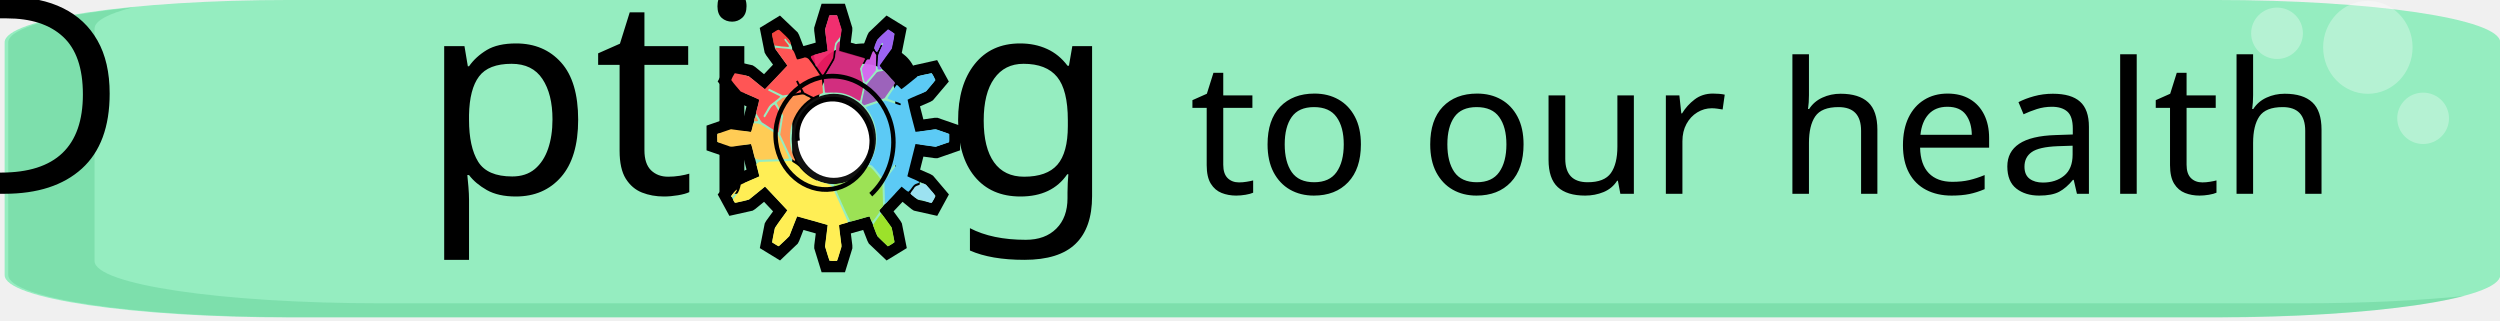
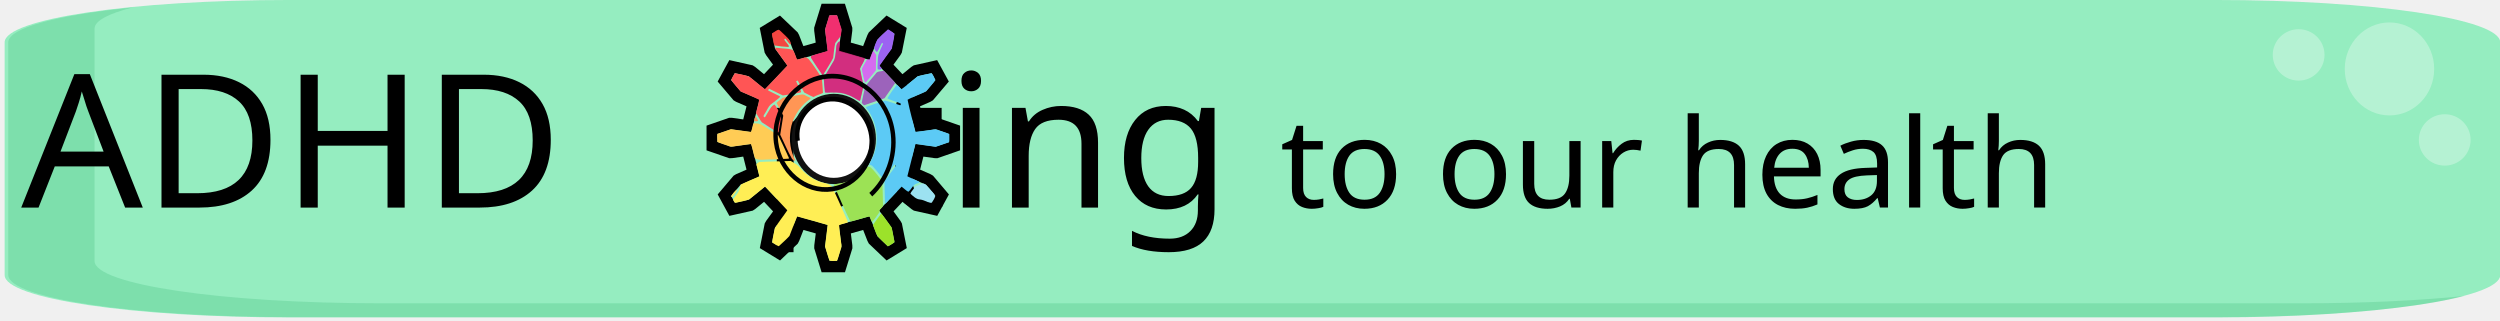
<svg xmlns="http://www.w3.org/2000/svg" width="468" height="60" viewBox="0 0 468 60" id="svg4410" version="1.1">
  <defs id="defs4412">
    </defs>
  <g id="layer1" transform="translate(0,-992.3622)">
    <g id="g5139" transform="matrix(14.59901,0,0,1.856963,-11.8004,-901.3379)">
      <path style="opacity:1;fill:#84edb7;fill-opacity:0.836;stroke:none;stroke-width:0;stroke-linejoin:round;stroke-miterlimit:4;stroke-dasharray:none;stroke-opacity:1;image-rendering:auto" d="m 4.525,1019.782 24.686,0 c 2.026,0 3.657,1.903 3.657,4.267 l 0,23.467 c 0,2.364 -1.631,4.267 -3.657,4.267 l -24.686,0 c -2.026,0 -3.657,-1.903 -3.657,-4.267 l 0,-23.467 c 0,-2.364 1.631,-4.267 3.657,-4.267 z" id="rect5913" />
      <path id="rect5918" d="m 2.504,1020.54 c -0.961,0.766 -1.59,2.054 -1.59,3.52 l 0,23.435 c 0,2.361 1.63,4.261 3.655,4.261 l 24.672,0 c 1.361,0 2.543,-0.86 3.172,-2.14 -0.587,0.468 -1.297,0.741 -2.065,0.741 l -24.672,0 c -2.025,0 -3.655,-1.9 -3.655,-4.261 l 0,-23.435 c 0,-0.773 0.176,-1.497 0.483,-2.121 z" style="opacity:0.261;fill:#18a55d;fill-opacity:0.751;fill-rule:nonzero;stroke:none;stroke-width:0.999;stroke-linejoin:round;stroke-miterlimit:4;stroke-dasharray:none;stroke-opacity:1;image-rendering:auto" />
    </g>
-     <text xml:space="preserve" style="font-style:normal;font-variant:normal;font-weight:normal;font-stretch:normal;font-size:52.172px;line-height:125%;font-family:'Buxton Sketch';-inkscape-font-specification:'Buxton Sketch, Normal';text-align:center;letter-spacing:0px;word-spacing:0px;writing-mode:lr-tb;text-anchor:middle;fill:#000000;fill-opacity:1;stroke:none;stroke-width:1px;stroke-linecap:butt;stroke-linejoin:miter;stroke-opacity:1" x="235.15" y="1041.057" id="text5014" transform="scale(1.012071,0.9880728)">
-       <tspan id="tspan5016" x="235.15" y="1041.057" style="font-style:normal;font-variant:normal;font-weight:normal;font-stretch:normal;font-size:52.172px;line-height:125%;font-family:'Buxton Sketch';-inkscape-font-specification:'Buxton Sketch, Normal';text-align:center;writing-mode:lr-tb;text-anchor:middle">ADHD    pting <tspan style="font-style:normal;font-variant:normal;font-weight:normal;font-stretch:normal;font-size:34.781px;line-height:125%;font-family:'Buxton Sketch';-inkscape-font-specification:'Buxton Sketch, Normal';text-align:center;writing-mode:lr-tb;text-anchor:middle" id="tspan5022">to our health</tspan>
+     <text xml:space="preserve" style="font-style:normal;font-variant:normal;font-weight:normal;font-stretch:normal;font-size:8.107px;line-height:0%;font-family:'Buxton Sketch';-inkscape-font-specification:'Buxton Sketch, Normal';text-align:center;letter-spacing:0px;word-spacing:0px;writing-mode:lr-tb;text-anchor:middle;fill:#000000;fill-opacity:1;stroke:none;stroke-width:0.676px;stroke-linecap:butt;stroke-linejoin:miter;stroke-opacity:1" x="229.401" y="1043.668" id="text5014" transform="scale(1.012071,0.9880728)">
+       <tspan id="tspan5016" x="229.401" y="1043.668" style="font-style:normal;font-variant:normal;font-weight:normal;font-stretch:normal;font-size:35.247px;line-height:125%;font-family:'Buxton Sketch';-inkscape-font-specification:'Buxton Sketch, Normal';text-align:center;writing-mode:lr-tb;text-anchor:middle;stroke-width:0.676px">ADHD    pting <tspan style="font-style:normal;font-variant:normal;font-weight:normal;font-stretch:normal;font-size:23.498px;line-height:125%;font-family:'Buxton Sketch';-inkscape-font-specification:'Buxton Sketch, Normal';text-align:center;writing-mode:lr-tb;text-anchor:middle;stroke-width:0.676px" id="tspan5022">to our health</tspan>
      </tspan>
    </text>
    <g id="g5027" transform="matrix(0.8266648,0,0,0.8757672,24.80969,122.5563)">
      <g id="g4295" transform="matrix(9.336707,0,0,9.336707,118.2897,986.0587)">
        <g id="g4273">
          <g id="g4224">
            <path style="fill:#d663bb;fill-opacity:1;stroke:none;stroke-width:0.017;stroke-linecap:butt;stroke-linejoin:round" d="m 16.916,6.473 c -0.146,0.099 -0.284,0.255 -0.267,0.445 -0.058,0.374 -0.063,0.764 -0.168,1.128 -0.322,0.533 -0.67,1.053 -0.989,1.586 0.036,0.417 0.065,0.834 0.107,1.25 0.106,0.066 0.257,-0.032 0.38,-0.015 0.706,-0.05 1.43,0.051 2.069,0.358 0.258,0.104 0.479,0.278 0.721,0.406 0.097,-0.143 0.09,-0.353 0.15,-0.518 0.056,-0.285 0.159,-0.568 0.185,-0.854 C 18.991,9.779 18.88,9.299 18.77,8.82 18.93,8.529 19.123,8.248 19.264,7.951 18.485,7.711 17.674,7.535 16.894,7.292 c -0.022,-0.267 0.092,-0.535 0.063,-0.8 -0.008,-0.014 -0.024,-0.022 -0.04,-0.02 z" id="path9872" transform="scale(0.2645833,0.2645833)" />
            <path style="fill:#da63f2;fill-opacity:0.734;stroke:none;stroke-width:0.017;stroke-linecap:butt;stroke-linejoin:round" d="m 20.002,7.313 c -0.111,0.097 -0.113,0.289 -0.193,0.414 -0.06,0.093 -0.072,0.256 -0.163,0.313 -0.108,-0.06 -0.222,-0.009 -0.264,0.105 -0.139,0.238 -0.289,0.474 -0.411,0.719 0.103,0.386 0.151,0.796 0.296,1.166 0.135,-0.04 0.21,-0.215 0.32,-0.304 0.22,-0.25 0.452,-0.495 0.66,-0.753 0.009,-0.443 0.035,-0.889 0.034,-1.331 -0.097,-0.091 -0.148,-0.283 -0.277,-0.33 z" id="path9874" transform="scale(0.2645833,0.2645833)" />
            <path style="fill:#9cb0ff;fill-opacity:1;stroke:none;stroke-width:0.017;stroke-linecap:butt;stroke-linejoin:round" d="m 21.36,5.464 c -0.332,0.279 -0.671,0.564 -0.97,0.873 -0.088,0.237 -0.235,0.464 -0.284,0.711 0.061,0.12 0.129,0.255 0.24,0.334 0.12,-0.071 0.145,-0.258 0.224,-0.373 0.074,-0.145 0.14,-0.309 0.227,-0.441 0.064,0.037 0.211,0.061 0.113,0.158 C 20.727,7.153 20.428,7.559 20.452,8.045 c -0.004,0.281 -0.037,0.569 -0.02,0.847 0.101,-0.006 0.282,0.028 0.339,-0.078 -0.031,-0.1 -0.163,-0.148 -0.194,-0.243 0.359,-0.506 0.758,-0.993 1.13,-1.493 0.079,-0.414 0.196,-0.827 0.248,-1.244 -0.168,-0.153 -0.369,-0.282 -0.577,-0.374 z" id="path9876" transform="scale(0.2645833,0.2645833)" />
            <g id="g4320">
              <g id="g4373">
                <path d="m 2.087,-0.279 0.379,-0.051 0.039,-5.9e-4 0.437,0.143 0,0.374 L 2.505,0.33 2.466,0.329 2.087,0.279 1.947,0.802 2.3,0.948 2.334,0.967 2.641,1.309 2.454,1.633 2.004,1.538 1.971,1.518 1.668,1.285 1.285,1.668 1.518,1.971 1.538,2.004 1.633,2.454 1.309,2.641 0.967,2.334 0.948,2.3 0.802,1.947 0.279,2.087 0.329,2.466 l 5.9e-4,0.039 -0.143,0.437 -0.374,0 L -0.33,2.505 -0.329,2.466 -0.279,2.087 -0.802,1.947 -0.948,2.3 -0.967,2.334 -1.309,2.641 -1.633,2.454 -1.538,2.004 -1.518,1.971 -1.285,1.668 -1.668,1.285 -1.971,1.518 -2.004,1.538 -2.454,1.633 -2.641,1.309 -2.334,0.967 -2.3,0.948 -1.947,0.802 -2.087,0.279 -2.466,0.329 l -0.039,5.9e-4 -0.437,-0.143 0,-0.374 0.437,-0.143 0.039,5.9e-4 0.379,0.051 0.14,-0.524 -0.354,-0.146 -0.034,-0.019 -0.307,-0.342 0.187,-0.324 0.45,0.095 0.033,0.02 0.303,0.234 0.383,-0.383 -0.234,-0.303 -0.02,-0.033 -0.095,-0.45 0.324,-0.187 0.342,0.307 0.019,0.034 0.146,0.354 0.524,-0.14 -0.051,-0.379 -5.9e-4,-0.039 0.143,-0.437 0.374,0 0.143,0.437 -5.9e-4,0.039 -0.051,0.379 0.524,0.14 0.146,-0.354 0.019,-0.034 0.342,-0.307 0.324,0.187 -0.095,0.45 -0.02,0.033 -0.234,0.303 0.383,0.383 0.303,-0.234 0.033,-0.02 0.45,-0.095 0.187,0.324 -0.307,0.342 -0.034,0.019 -0.354,0.146 z" style="fill:none;stroke:#000000;stroke-width:0.265" id="path7611" transform="translate(4.32732,3.923535)" />
              </g>
              <ellipse transform="translate(1.227769,0.5345391)" ry="0.962" rx="0.95" cy="3.411" cx="3.112" id="path7671" style="fill:#ffffff;fill-opacity:1;stroke:#111111;stroke-width:0.143;stroke-linecap:butt;stroke-linejoin:round" />
              <path transform="scale(0.2645833,0.2645833)" id="path9838" d="m 11.013,16.857 c -0.485,0.017 -0.973,0.021 -1.457,0.046 -0.099,0.084 -0.329,0.157 -0.224,0.327 0.078,0.307 0.166,0.611 0.242,0.919 -0.566,0.242 -1.151,0.456 -1.705,0.714 -0.064,0.317 -0.166,0.632 -0.392,0.874 -0.097,0.148 -0.242,0.278 -0.31,0.437 0.059,0.127 0.155,0.319 0.329,0.241 0.389,-0.077 0.782,-0.15 1.158,-0.276 0.488,-0.36 0.962,-0.737 1.443,-1.106 0.681,0.684 1.37,1.36 2.041,2.053 -0.376,0.528 -0.809,1.017 -1.15,1.567 -0.078,0.403 -0.197,0.814 -0.238,1.215 0.2,0.104 0.396,0.258 0.606,0.326 0.328,-0.292 0.679,-0.573 0.979,-0.889 0.242,-0.559 0.453,-1.136 0.706,-1.686 0.933,0.237 1.863,0.483 2.791,0.736 -0.068,0.622 -0.164,1.242 -0.238,1.863 0.141,0.403 0.251,0.825 0.41,1.218 0.218,0.068 0.458,0.017 0.683,0.034 0.148,-0.296 0.218,-0.649 0.336,-0.967 0.095,-0.197 0.105,-0.402 0.052,-0.612 -0.059,-0.504 -0.156,-1.018 -0.189,-1.516 0.25,-0.118 0.537,-0.144 0.798,-0.24 -0.002,-0.169 -0.146,-0.328 -0.198,-0.493 -0.415,-0.869 -0.811,-1.749 -1.247,-2.607 -0.352,-0.335 -0.876,-0.289 -1.294,-0.487 -0.671,-0.249 -1.267,-0.695 -1.726,-1.245 -0.225,-0.204 -0.505,-0.337 -0.765,-0.488 -0.48,0.014 -0.96,0.027 -1.441,0.041 z" style="fill:#ffee55;fill-opacity:1;stroke:none;stroke-width:0.017;stroke-linecap:butt;stroke-linejoin:round" />
              <path transform="scale(0.2645833,0.2645833)" id="path9840" d="m 9.068,13.551 c -0.105,0.078 -0.085,0.266 -0.141,0.382 -0.04,0.122 -0.054,0.258 -0.127,0.366 -0.61,-0.067 -1.218,-0.159 -1.827,-0.231 -0.416,0.134 -0.832,0.268 -1.248,0.402 -0.046,0.218 0.006,0.465 -0.003,0.694 0.307,0.149 0.668,0.223 0.995,0.344 0.304,0.159 0.636,0.009 0.955,-0.007 0.377,-0.042 0.764,-0.114 1.136,-0.145 0.164,0.397 0.215,0.842 0.367,1.24 0.445,0.21 0.945,0.075 1.415,0.089 0.56,-0.023 1.122,-0.025 1.681,-0.067 0.047,-0.108 -0.097,-0.227 -0.118,-0.336 -0.275,-0.562 -0.552,-1.124 -0.841,-1.678 -0.545,-0.317 -1.067,-0.676 -1.626,-0.969 -0.198,-0.066 -0.412,-0.072 -0.619,-0.084 z" style="fill:#ffcc55;fill-opacity:1;stroke:none;stroke-width:0.017;stroke-linecap:butt;stroke-linejoin:round" />
              <path transform="scale(0.2645833,0.2645833)" id="path9842" d="m 12.673,11.189 c -0.315,0.061 -0.649,0.074 -0.954,0.164 -0.183,0.154 -0.424,0.268 -0.572,0.445 0.197,0.371 0.463,0.714 0.618,1.102 -0.076,0.55 -0.195,1.094 -0.276,1.641 0.363,0.692 0.672,1.415 1.074,2.084 0.068,0.086 0.17,0.155 0.276,0.178 0.057,-0.097 -0.079,-0.215 -0.103,-0.315 -0.403,-0.841 -0.445,-1.823 -0.224,-2.72 0.272,-0.96 0.913,-1.818 1.763,-2.34 -0.045,-0.14 -0.319,-0.171 -0.451,-0.269 -0.166,-0.131 -0.357,-0.107 -0.55,-0.062 -0.201,0.031 -0.402,0.062 -0.603,0.092 z" style="fill:#ff9655;fill-opacity:1;stroke:none;stroke-width:0.017;stroke-linecap:butt;stroke-linejoin:round" />
              <path transform="scale(0.2645833,0.2645833)" id="path9844" d="m 11.073,7.015 c -0.135,0.011 0.006,0.154 0.041,0.203 0.336,0.453 0.685,0.895 1.028,1.342 -0.685,0.681 -1.36,1.372 -2.057,2.04 C 9.589,10.252 9.13,9.851 8.631,9.511 8.208,9.369 7.762,9.294 7.324,9.223 7.199,9.405 7.077,9.609 7.002,9.816 c 0.258,0.352 0.571,0.664 0.86,0.99 0.561,0.24 1.146,0.447 1.692,0.711 -0.052,0.392 -0.211,0.768 -0.279,1.155 0.181,0.261 0.328,0.557 0.53,0.798 0.491,0.296 0.976,0.603 1.474,0.887 0.109,-0.047 0.065,-0.242 0.112,-0.341 0.059,-0.376 0.158,-0.754 0.173,-1.133 -0.178,-0.325 -0.358,-0.659 -0.585,-0.949 -0.333,0.114 -0.479,0.487 -0.668,0.756 -0.08,0.112 -0.144,0.262 -0.237,0.352 -0.229,-0.061 -0.047,-0.234 0.028,-0.363 0.174,-0.238 0.28,-0.539 0.498,-0.736 0.291,-0.223 0.608,-0.419 0.877,-0.666 -0.044,-0.126 -0.241,-0.131 -0.342,-0.205 -0.252,-0.116 -0.502,-0.236 -0.753,-0.354 0.024,-0.082 0.075,-0.212 0.174,-0.116 0.395,0.174 0.782,0.373 1.177,0.546 0.548,-0.092 1.108,-0.142 1.647,-0.267 0.067,-0.125 -0.095,-0.259 -0.128,-0.375 -0.098,-0.192 -0.231,-0.391 -0.307,-0.579 0.066,-0.031 0.161,-0.127 0.188,-0.005 0.191,0.318 0.36,0.652 0.552,0.969 0.286,0.128 0.565,0.287 0.855,0.395 0.27,-0.16 0.594,-0.221 0.866,-0.355 -0.022,-0.434 -0.06,-0.873 -0.103,-1.306 C 14.897,9.086 14.544,8.504 14.096,8 13.961,7.892 13.789,7.802 13.621,7.895 13.427,7.932 13.205,8.03 13.026,8.026 12.889,7.757 12.838,7.429 12.626,7.206 12.255,7.074 11.844,7.107 11.457,7.05 11.33,7.043 11.201,7.018 11.073,7.015 Z" style="fill:#ff5555;fill-opacity:1;stroke:none;stroke-width:0.017;stroke-linecap:butt;stroke-linejoin:round" />
              <path transform="scale(0.2645833,0.2645833)" id="path9850" d="m 11.307,5.471 c -0.21,0.047 -0.373,0.212 -0.567,0.301 -0.046,0.171 0.065,0.37 0.081,0.551 0.057,0.16 0.038,0.376 0.156,0.501 0.417,0.071 0.844,0.106 1.265,0.128 0.123,-0.083 -0.066,-0.213 -0.11,-0.29 -0.081,-0.12 -0.222,-0.223 -0.269,-0.359 0.051,-0.083 0.114,-0.103 0.162,0.001 0.129,0.137 0.227,0.313 0.379,0.423 0.136,-0.029 0.014,-0.203 -0.011,-0.286 C 12.167,6.1 11.819,5.858 11.526,5.575 11.463,5.525 11.392,5.468 11.307,5.471 Z" style="fill:#ff3232;fill-opacity:0.889;stroke:none;stroke-width:0.017;stroke-linecap:butt;stroke-linejoin:round" />
              <path transform="scale(0.2645833,0.2645833)" id="path9856" d="m 9.208,12.977 c -0.064,0.104 -0.092,0.241 -0.114,0.36 0.087,0.08 0.249,0.046 0.354,0.018 0.013,-0.13 -0.131,-0.245 -0.19,-0.358 -0.011,-0.015 -0.029,-0.03 -0.05,-0.02 z" style="fill:#ff8d55;fill-opacity:1;stroke:none;stroke-width:0.017;stroke-linecap:butt;stroke-linejoin:round" />
              <path transform="scale(0.2645833,0.2645833)" id="path9860" d="m 7.484,19.301 c -0.192,0.156 -0.367,0.356 -0.492,0.57 0.009,0.112 0.134,0.068 0.161,-0.013 0.122,-0.176 0.301,-0.338 0.371,-0.538 -0.006,-0.016 -0.025,-0.023 -0.04,-0.018 z" style="fill:#ffe255;fill-opacity:1;stroke:none;stroke-width:0.017;stroke-linecap:butt;stroke-linejoin:round" />
              <path transform="scale(0.2645833,0.2645833)" id="path9862" d="m 19.503,17.305 c -0.414,0.451 -0.879,0.871 -1.447,1.114 -0.471,0.245 -1,0.346 -1.525,0.403 -0.091,-0.004 -0.165,0.066 -0.092,0.149 0.474,1.036 0.954,2.071 1.481,3.08 0.279,-0.021 0.563,-0.14 0.842,-0.2 0.299,-0.072 0.605,-0.176 0.902,-0.225 0.112,0.133 0.109,0.359 0.251,0.459 0.244,-0.237 0.446,-0.528 0.648,-0.805 0.095,-0.082 -0.028,-0.199 0.081,-0.268 0.123,-0.148 0.341,-0.258 0.268,-0.482 -0.024,-0.655 -0.03,-1.314 -0.064,-1.967 -0.354,-0.394 -0.659,-0.84 -1.064,-1.184 -0.082,-0.049 -0.189,-0.081 -0.28,-0.076 z" style="fill:#9ce255;fill-opacity:1;stroke:none;stroke-width:0.017;stroke-linecap:butt;stroke-linejoin:round" />
              <path transform="scale(0.2645833,0.2645833)" id="path9864" d="m 20.734,21.38 c -0.245,0.332 -0.529,0.647 -0.749,0.989 0.155,0.311 0.236,0.662 0.425,0.954 0.289,0.318 0.627,0.586 0.94,0.879 0.193,-0.072 0.392,-0.194 0.564,-0.321 0.114,-0.12 -0.032,-0.304 -0.023,-0.444 -0.071,-0.293 -0.104,-0.604 -0.202,-0.885 -0.31,-0.393 -0.6,-0.813 -0.932,-1.183 z" style="fill:#9ce22a;fill-opacity:1;stroke:none;stroke-width:0.017;stroke-linecap:butt;stroke-linejoin:round" />
              <path transform="scale(0.2645833,0.2645833)" id="path9866" d="m 25.349,9.231 c -0.424,0.071 -0.851,0.147 -1.264,0.264 -0.495,0.364 -0.969,0.767 -1.477,1.107 -0.164,-0.099 -0.267,-0.306 -0.442,-0.371 -0.303,0.366 -0.595,0.749 -0.853,1.147 0.097,0.123 0.299,0.13 0.436,0.198 0.261,0.105 0.559,0.143 0.799,0.287 -0.008,0.062 -0.025,0.181 -0.116,0.118 -0.448,-0.12 -0.885,-0.298 -1.338,-0.393 -0.58,0.172 -1.159,0.353 -1.73,0.555 -0.046,0.106 0.128,0.189 0.166,0.279 0.546,0.733 0.849,1.656 0.794,2.571 -4.5e-5,0.732 -0.27,1.44 -0.645,2.058 -0.029,0.163 0.208,0.104 0.272,0.212 0.347,0.34 0.637,0.742 0.973,1.086 0.252,-0.204 0.433,-0.497 0.648,-0.742 0.13,-0.162 0.259,-0.324 0.389,-0.486 0.058,0.048 0.185,0.11 0.076,0.183 -0.321,0.433 -0.675,0.843 -0.995,1.274 0.026,0.649 0.026,1.304 0.051,1.948 0.189,-0.103 0.335,-0.324 0.508,-0.471 0.339,-0.339 0.678,-0.677 1.016,-1.016 0.207,0.139 0.392,0.338 0.612,0.444 0.299,-0.197 0.41,-0.639 0.794,-0.713 0.06,-0.04 0.263,-0.049 0.207,-0.149 -0.346,-0.189 -0.746,-0.307 -1.087,-0.479 0.241,-0.932 0.489,-1.863 0.745,-2.791 0.617,0.071 1.232,0.166 1.849,0.241 0.407,-0.13 0.814,-0.261 1.221,-0.391 0.05,-0.223 0.006,-0.476 0.021,-0.71 -0.293,-0.146 -0.643,-0.214 -0.958,-0.33 -0.193,-0.095 -0.396,-0.098 -0.602,-0.049 -0.509,0.064 -1.018,0.143 -1.528,0.184 -0.255,-0.922 -0.53,-1.841 -0.727,-2.778 0.286,-0.157 0.633,-0.269 0.943,-0.406 0.255,-0.117 0.537,-0.195 0.776,-0.336 0.269,-0.32 0.583,-0.613 0.822,-0.953 -0.079,-0.208 -0.181,-0.427 -0.333,-0.59 -0.008,-0.002 -0.017,-0.001 -0.025,-6.166e-4 z" style="fill:#5ccaf5;fill-opacity:1;stroke:none;stroke-width:0.017;stroke-linecap:butt;stroke-linejoin:round" />
              <path transform="scale(0.2645833,0.2645833)" id="path9868" d="m 24.244,18.883 c -0.18,0.071 -0.397,0.098 -0.489,0.292 -0.102,0.159 -0.272,0.298 -0.333,0.473 0.256,0.214 0.518,0.478 0.872,0.501 0.251,0.024 0.477,0.128 0.708,0.218 0.123,0.014 0.272,0.113 0.384,0.057 0.115,-0.181 0.265,-0.363 0.314,-0.574 -0.114,-0.253 -0.358,-0.427 -0.528,-0.643 -0.179,-0.166 -0.347,-0.43 -0.608,-0.439 -0.106,0.038 -0.213,0.076 -0.319,0.114 z" style="fill:#9ce2f1;fill-opacity:1;stroke:none;stroke-width:0.017;stroke-linecap:butt;stroke-linejoin:round" />
              <path transform="scale(0.2645833,0.2645833)" id="path9870" d="m 20.683,9.058 c -0.198,0.01 -0.372,0.069 -0.475,0.25 -0.305,0.361 -0.654,0.697 -0.931,1.073 -0.102,0.471 -0.241,0.942 -0.316,1.413 0.095,0.082 0.188,0.272 0.338,0.163 0.585,-0.188 1.175,-0.371 1.755,-0.572 0.323,-0.436 0.647,-0.872 0.97,-1.308 C 21.904,9.871 21.673,9.715 21.51,9.527 21.329,9.357 21.166,9.157 20.973,9.007 c -0.096,0.017 -0.193,0.034 -0.289,0.052 z" style="fill:#9c63bb;fill-opacity:1;stroke:none;stroke-width:0.017;stroke-linecap:butt;stroke-linejoin:round" />
              <path transform="scale(0.2645833,0.2645833)" id="path9878" d="m 16.348,4.205 c -0.18,0.006 -0.427,-0.049 -0.421,0.21 -0.104,0.361 -0.255,0.717 -0.33,1.081 0.078,0.599 0.173,1.198 0.229,1.798 -0.486,0.161 -1.003,0.242 -1.48,0.435 -0.144,0.11 0.061,0.272 0.107,0.381 0.29,0.436 0.601,0.857 0.909,1.28 0.119,-0.004 0.154,-0.211 0.239,-0.293 0.244,-0.4 0.526,-0.786 0.742,-1.198 0.062,-0.428 0.091,-0.865 0.191,-1.285 0.163,-0.22 0.384,-0.414 0.516,-0.649 0.023,-0.259 0.126,-0.526 -0.012,-0.77 -0.123,-0.328 -0.203,-0.688 -0.352,-0.996 -0.111,-0.003 -0.226,0.005 -0.339,0.007 z" style="fill:#fa1d67;fill-opacity:0.91;stroke:none;stroke-width:0.017;stroke-linecap:butt;stroke-linejoin:round" />
              <path transform="scale(0.2645833,0.2645833)" id="path9880" d="m 21.365,5.438 c -0.34,0.292 -0.702,0.571 -0.989,0.916 -0.112,0.218 -0.236,0.45 -0.272,0.693 0.055,0.12 0.12,0.296 0.258,0.334 0.198,-0.228 0.278,-0.544 0.459,-0.785 0.094,0.016 0.109,0.099 0.052,0.17 -0.2,0.418 -0.452,0.839 -0.435,1.32 0.001,0.266 -0.05,0.553 -0.008,0.804 0.096,-0.005 0.302,0.055 0.352,-0.067 C 20.779,8.692 20.527,8.622 20.653,8.5 20.997,8.022 21.368,7.564 21.722,7.094 21.793,6.667 21.941,6.245 21.953,5.812 21.801,5.651 21.58,5.563 21.399,5.436 l -0.032,0.002 z" style="fill:#9c63f2;fill-opacity:1;stroke:none;stroke-width:0.017;stroke-linecap:butt;stroke-linejoin:round" />
              <path transform="scale(0.2645833,0.2645833)" id="path9882" d="m 16.905,6.47 c -0.203,0.108 -0.29,0.346 -0.293,0.566 -0.057,0.438 -0.046,0.914 -0.325,1.286 -0.266,0.437 -0.554,0.863 -0.814,1.302 0.038,0.418 0.052,0.838 0.114,1.253 0.236,0.06 0.512,0.009 0.764,0.027 0.44,-0.017 0.887,0.019 1.299,0.185 0.4,0.116 0.739,0.368 1.116,0.531 0.106,-0.046 0.075,-0.23 0.126,-0.325 0.075,-0.347 0.186,-0.696 0.228,-1.045 -0.103,-0.471 -0.229,-0.941 -0.313,-1.414 0.121,-0.304 0.357,-0.563 0.438,-0.881 -0.092,-0.103 -0.28,-0.084 -0.404,-0.145 -0.639,-0.181 -1.286,-0.351 -1.925,-0.527 -0.02,-0.264 0.097,-0.542 0.029,-0.8 -0.01,-0.011 -0.025,-0.016 -0.039,-0.014 z" style="fill:#d22372;fill-opacity:0.814;stroke:none;stroke-width:0.017;stroke-linecap:butt;stroke-linejoin:round" />
              <path transform="scale(0.2645833,0.2645833)" id="path9884" d="m 19.996,7.314 c -0.143,0.215 -0.208,0.484 -0.319,0.719 -0.224,-0.065 -0.323,0.108 -0.405,0.288 -0.09,0.194 -0.262,0.371 -0.3,0.575 0.102,0.375 0.148,0.776 0.295,1.134 0.136,-0.037 0.212,-0.213 0.323,-0.301 0.219,-0.248 0.45,-0.49 0.657,-0.746 0.01,-0.443 0.036,-0.888 0.037,-1.331 -0.095,-0.098 -0.144,-0.302 -0.287,-0.339 z" style="fill:#da63f2;fill-opacity:0.734;stroke:none;stroke-width:0.017;stroke-linecap:butt;stroke-linejoin:round" />
            </g>
          </g>
        </g>
      </g>
      <g id="g5024">
        <path style="fill:none;fill-rule:evenodd;stroke:#000000;stroke-width:1px;stroke-linecap:butt;stroke-linejoin:miter;stroke-opacity:1" id="path5020" d="m 9.851,1020.468 c 2.02,-3.784 6.939,-4.905 10.598,-2.876 4.334,2.403 5.6,8.091 3.197,12.306 -2.785,4.884 -9.245,6.296 -14.014,3.518 -5.435,-3.166 -6.992,-10.399 -3.839,-15.722 3.546,-5.987 11.553,-7.689 17.43,-4.16 6.538,3.926 8.386,12.707 4.481,19.138 -2.535,4.175 -7.106,6.827 -11.97,7.077" transform="matrix(0.7857063,-0.6185997,0.6185997,0.7857063,-488.3734,227.5995)" />
      </g>
    </g>
-     <g id="g5143" transform="matrix(3.378203,0,0,3.413627,351.2272,-2490.937)">
+     <g id="g5143" transform="matrix(3.378203,0,0,3.413627,355.2732,-2486.891)">
      <path id="path5960" d="m 29.722,1023.005 a 2.478,2.549 0 0 1 -2.478,2.549 2.478,2.549 0 0 1 -2.478,-2.549 2.478,2.549 0 0 1 2.478,-2.549 2.478,2.549 0 0 1 2.478,2.549 z" style="opacity:0.301;fill:#ffffff;fill-opacity:1;stroke:none;stroke-width:0;stroke-linejoin:round;stroke-miterlimit:4;stroke-dasharray:none;stroke-opacity:1;image-rendering:auto" />
      <path id="circle5962" d="m 31.74,1026.899 a 1.434,1.408 0 0 1 -1.434,1.408 1.434,1.408 0 0 1 -1.434,-1.408 1.434,1.408 0 0 1 1.434,-1.409 1.434,1.408 0 0 1 1.434,1.409 z" style="opacity:0.301;fill:#ffffff;fill-opacity:1;stroke:none;stroke-width:0;stroke-linejoin:round;stroke-miterlimit:4;stroke-dasharray:none;stroke-opacity:1;image-rendering:auto" />
      <path id="ellipse5964" d="m 23.645,1022.236 a 1.434,1.408 0 0 1 -1.434,1.408 1.434,1.408 0 0 1 -1.434,-1.408 1.434,1.408 0 0 1 1.434,-1.409 1.434,1.408 0 0 1 1.434,1.409 z" style="opacity:0.301;fill:#ffffff;fill-opacity:1;stroke:none;stroke-width:0;stroke-linejoin:round;stroke-miterlimit:4;stroke-dasharray:none;stroke-opacity:1;image-rendering:auto" />
    </g>
  </g>
</svg>
